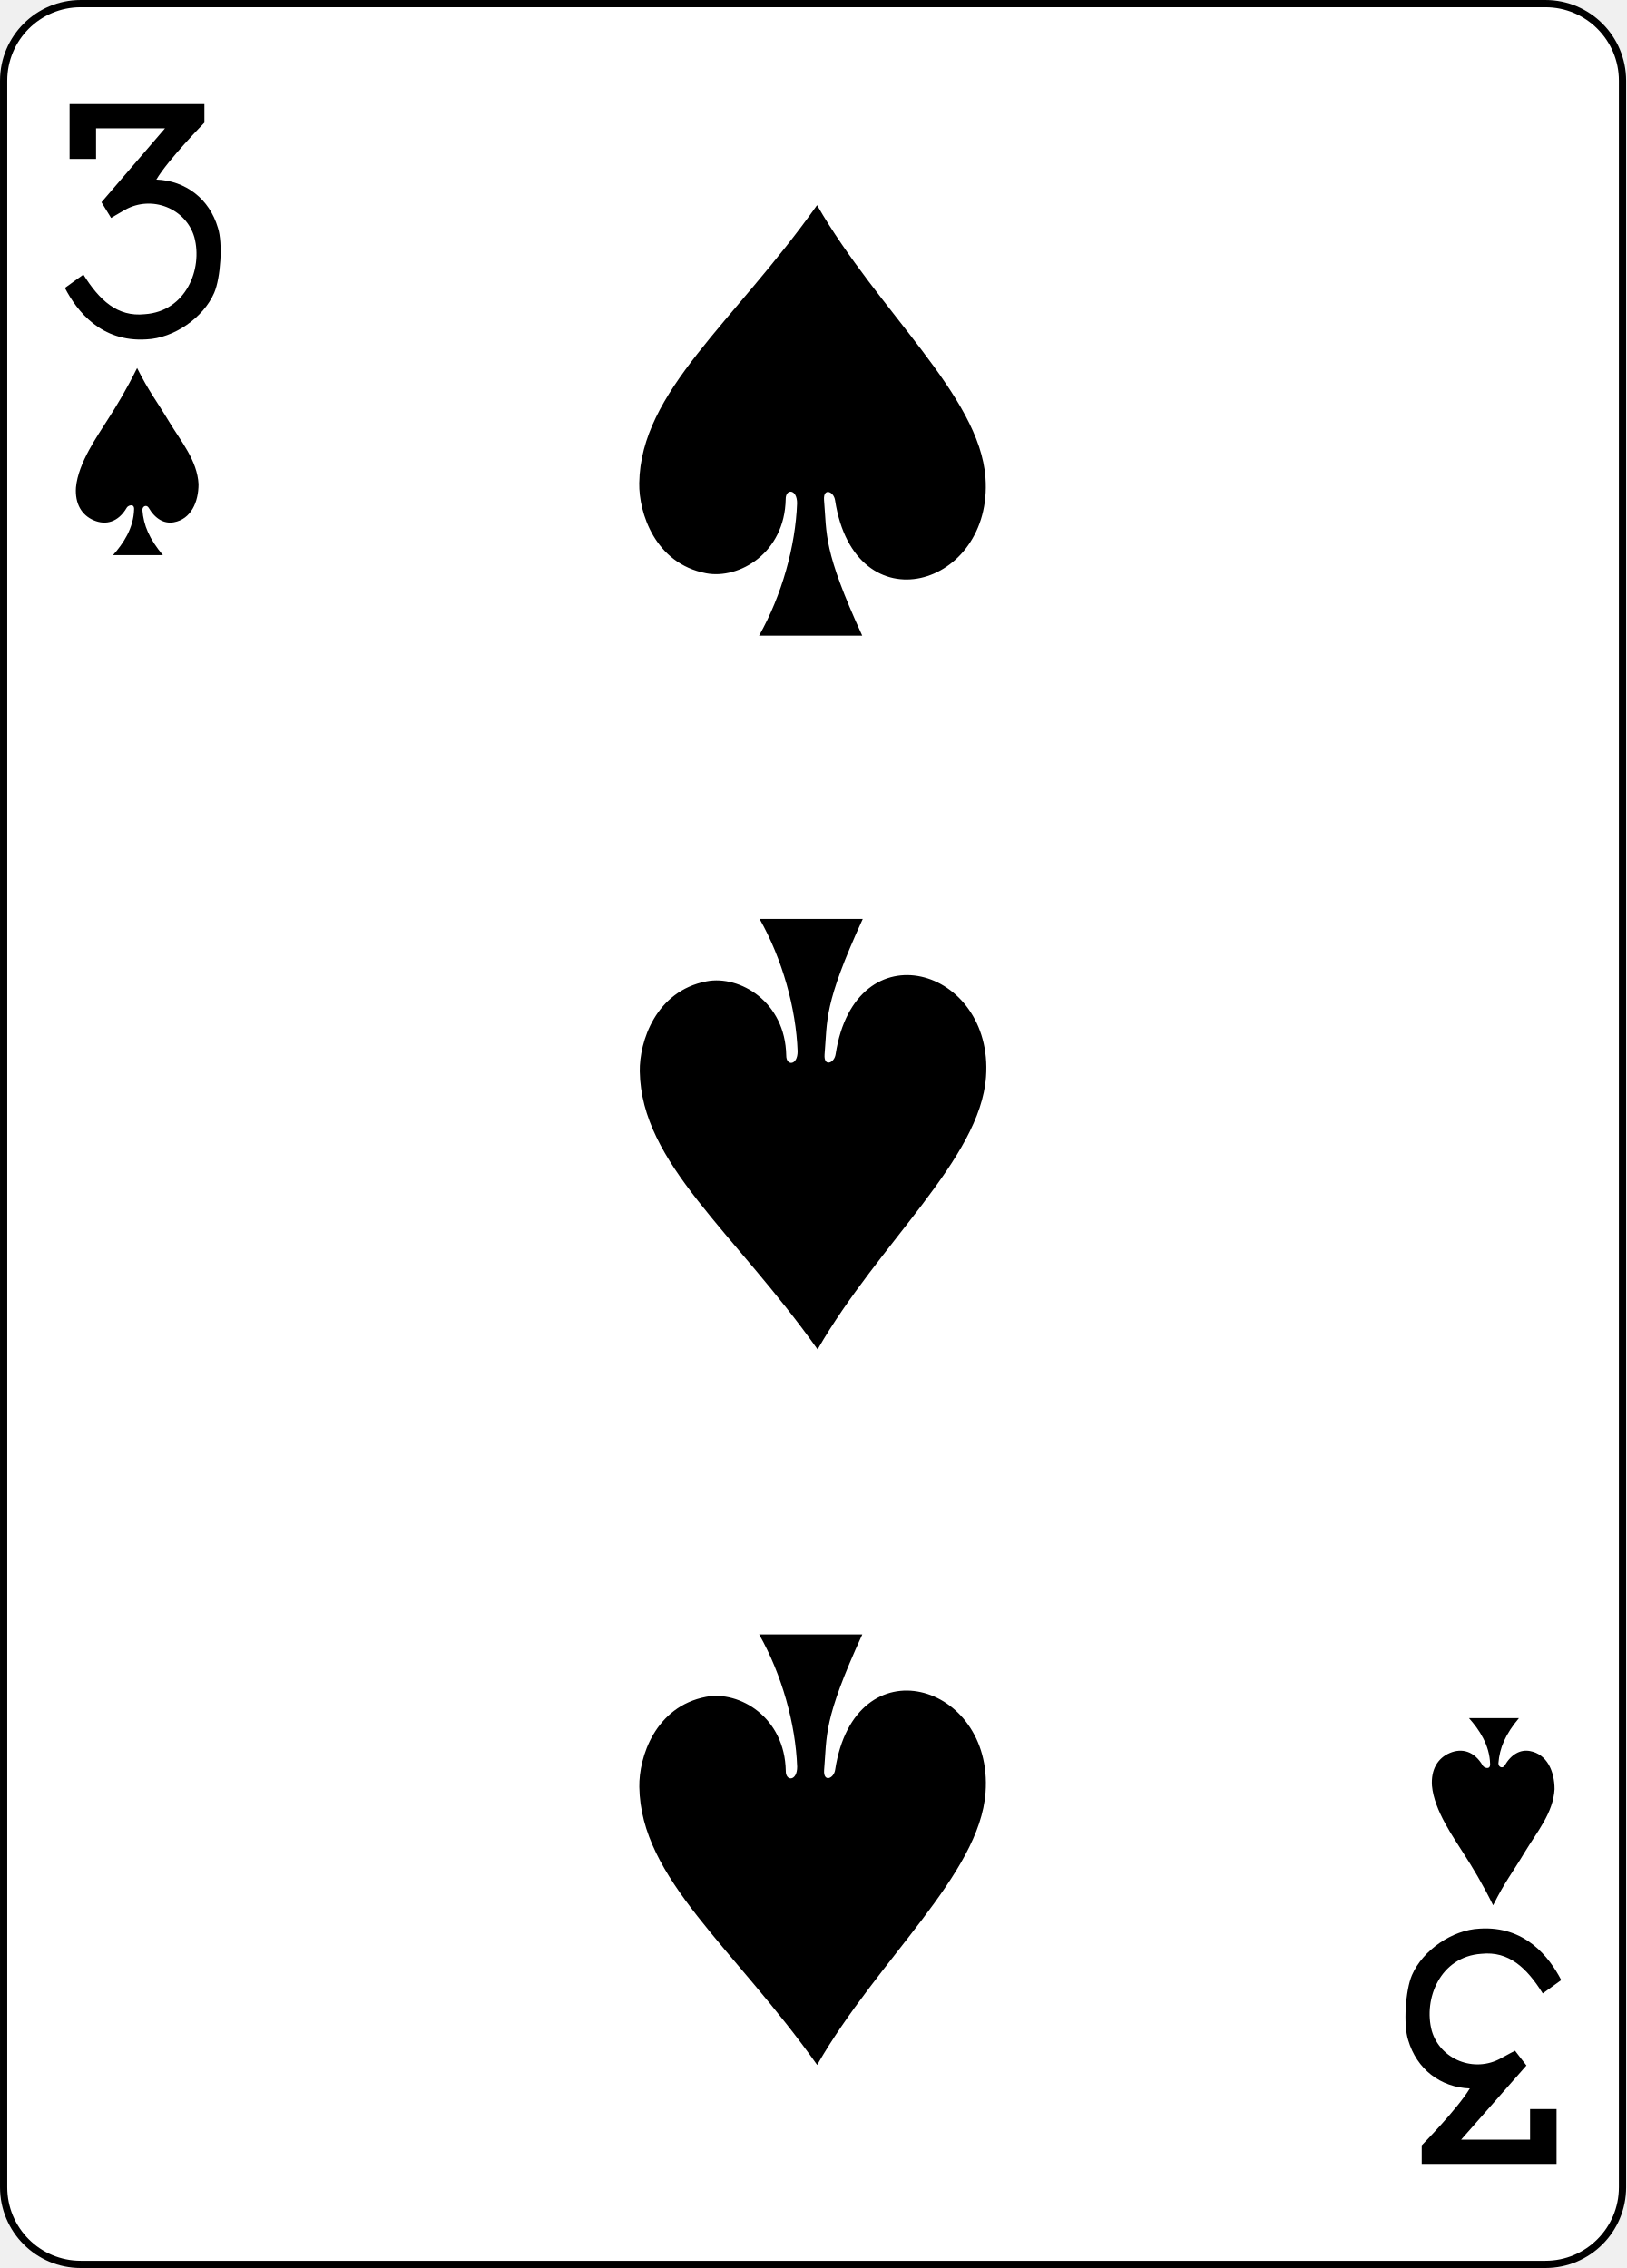
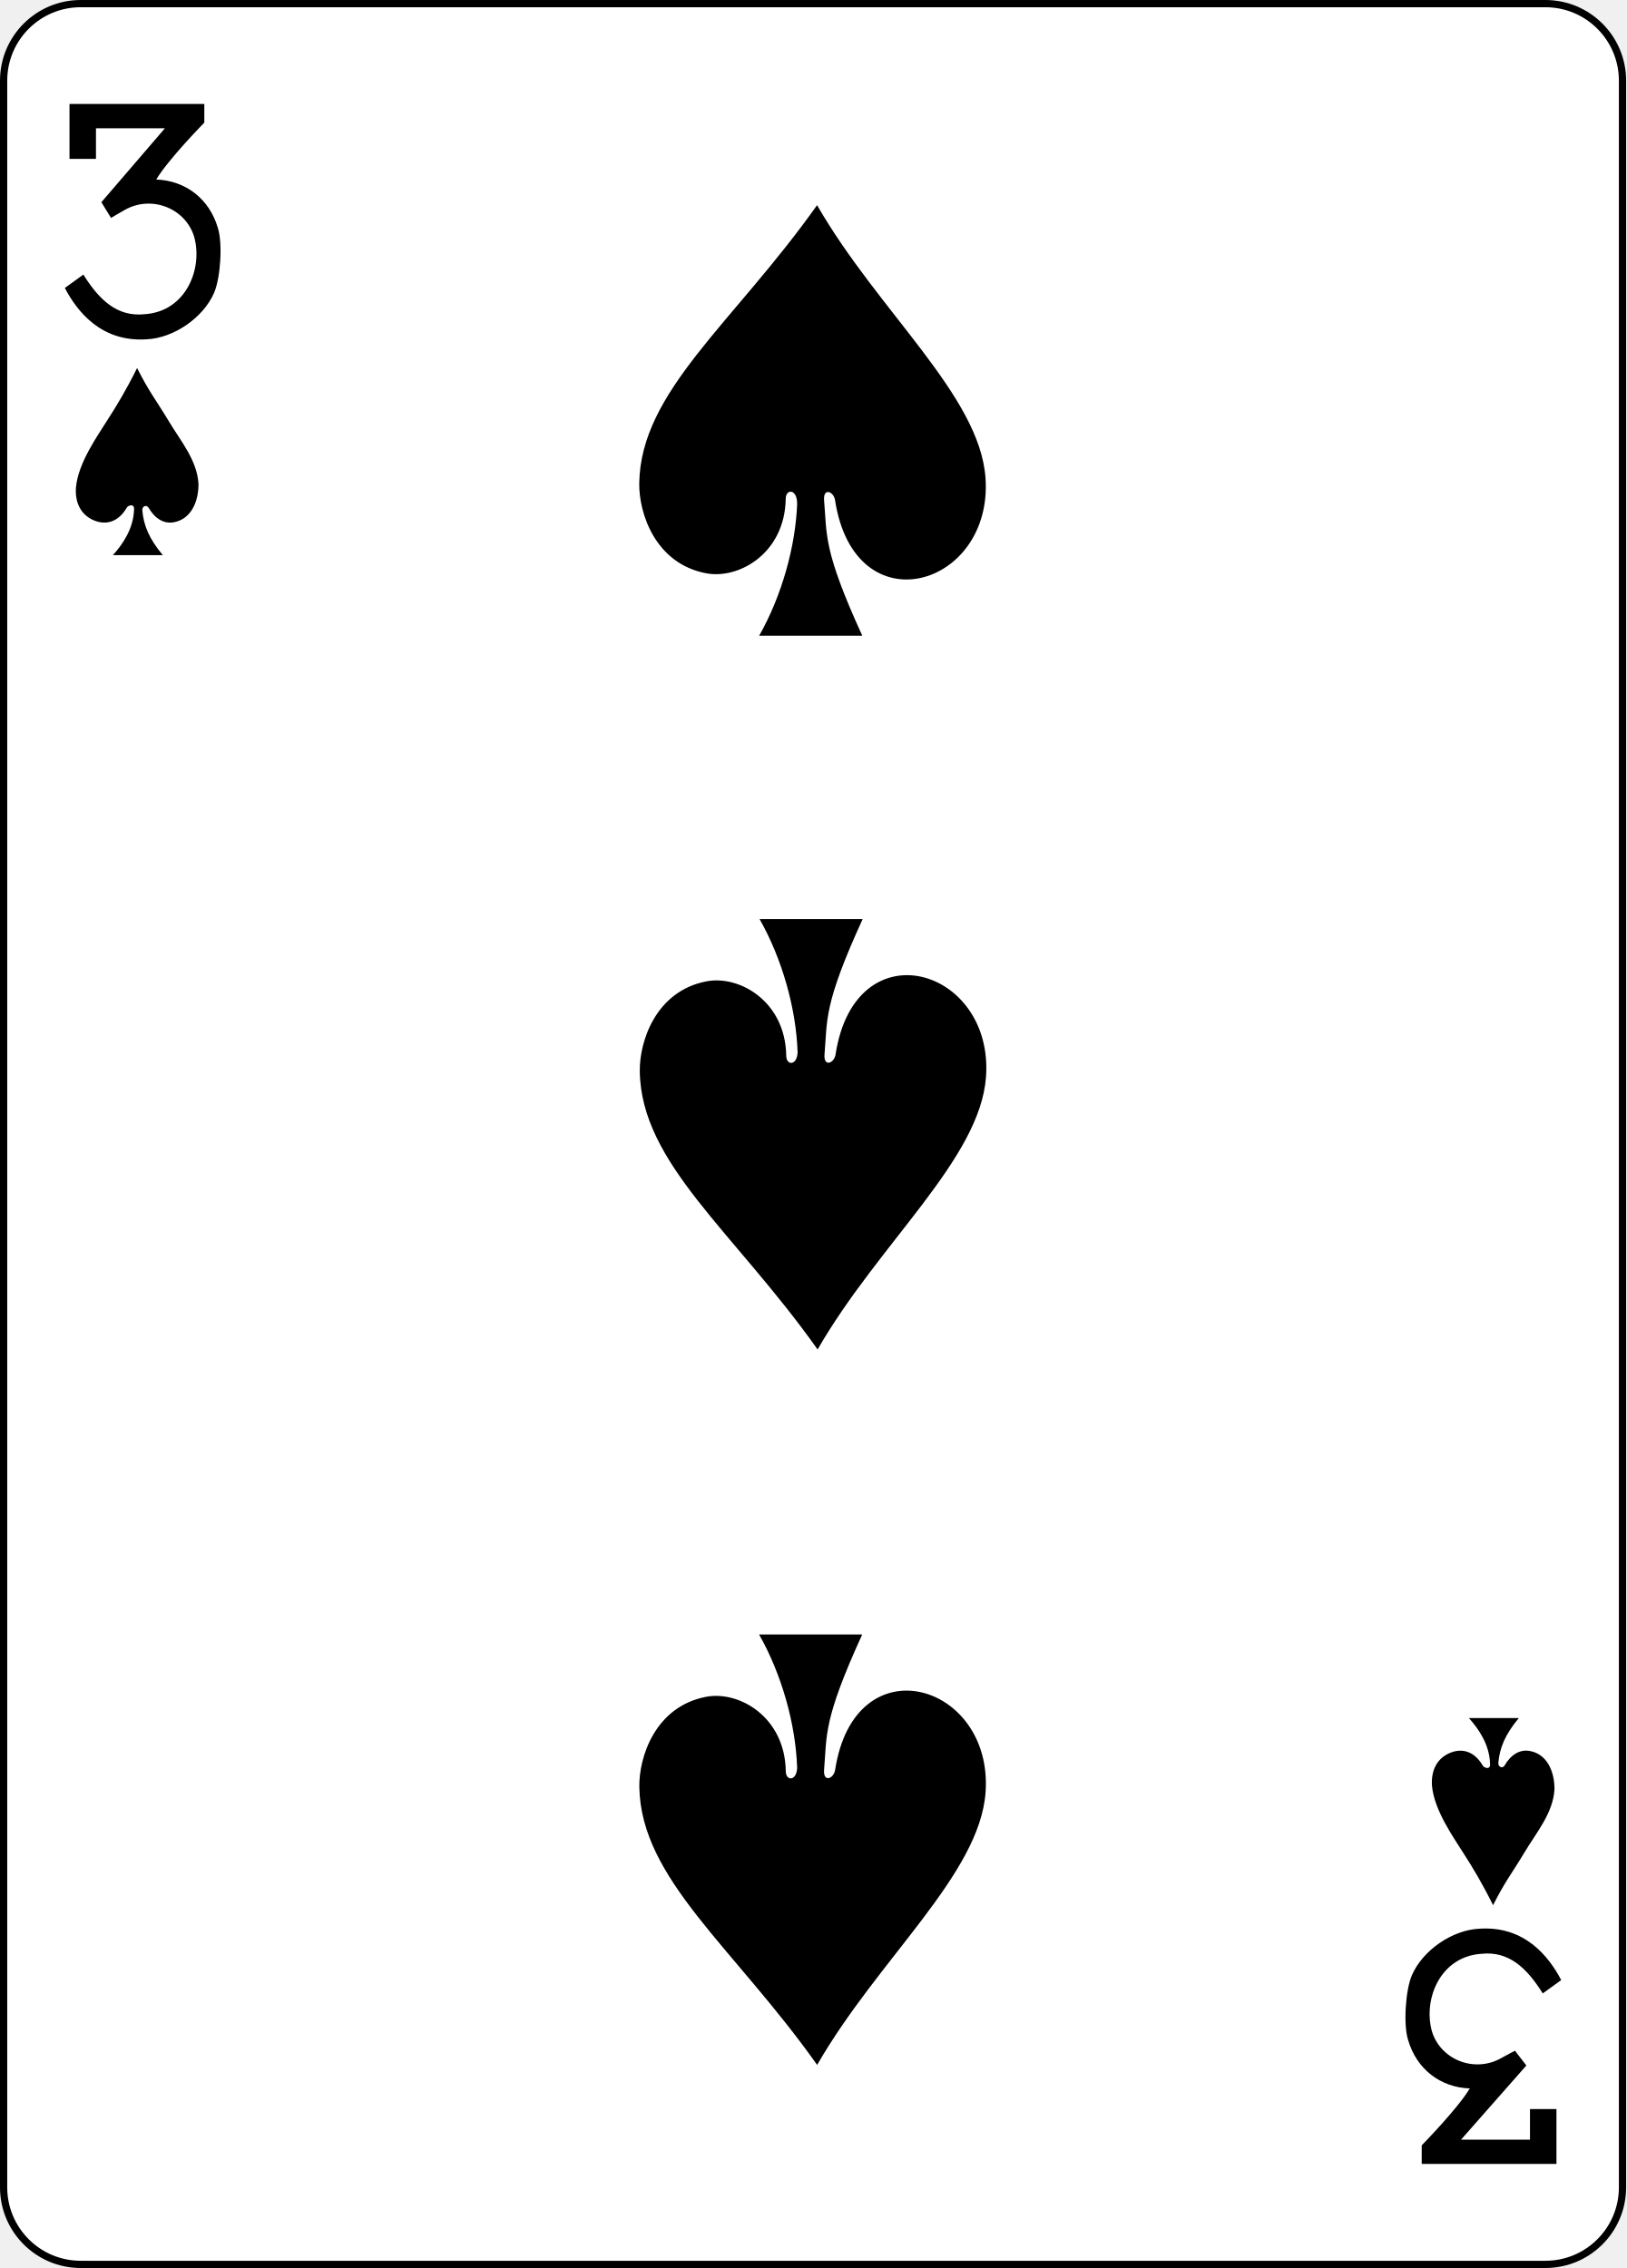
- <svg xmlns="http://www.w3.org/2000/svg" width="224.225" height="312.808" id="svg4423" version="1.1">
-   <defs id="defs4425" />
-   <g id="layer1" transform="translate(-259.9348,-369.7772)">
-     <g transform="translate(-1160.768,92.13511)" id="g3523" style="display:inline">
-       <g id="g8060">
-         <g id="g8890-0" style="display:inline" transform="translate(-5059.956,3024.952)">
-           <rect ry="10.63" rx="10.63" style="display:inline;fill:#ffffff;fill-opacity:1;stroke:#000000;stroke-width:0.997;stroke-miterlimit:4;stroke-dasharray:none;stroke-opacity:1" id="rect6351-2" width="223.228" height="311.811" x="6481.158" y="-2746.811" />
-           <g id="g8582-4" transform="matrix(0.3010621,0,0,0.3010621,5635.595,-1948.954)">
-             <path style="display:inline;fill:#000000;fill-opacity:1" d="m 2836.664,-2519.891 8.461,-6.112 c 7.354,11.738 15.562,19.474 28.118,18.144 18.845,-1.267 26.649,-20.661 22.704,-35.285 -3.809,-13.103 -19.417,-19.495 -31.815,-12.498 -2.924,1.65 -6.305,3.688 -6.305,3.688 l -4.414,-7.194 29.109,-33.863 -31.59,0 0,14.016 -12.122,0 0,-25.128 61.746,0 0,8.529 c 0,0 -16.538,16.837 -22.013,26.066 13.469,0.49 24.323,8.864 28.208,22.116 2.28,6.97 1.255,22.922 -1.716,29.788 -4.961,11.463 -18.548,20.759 -30.962,21.297 -20.828,1.376 -31.893,-12.961 -37.408,-23.562 z" id="path7102-86" />
-             <path id="path7118-50" d="m 3522.005,-1744.688 -8.461,6.112 c -7.354,-11.738 -15.562,-19.474 -28.118,-18.144 -18.845,1.267 -26.649,20.661 -22.704,35.285 3.809,13.103 19.417,19.495 31.815,12.498 2.924,-1.65 6.305,-3.375 6.305,-3.375 l 5.226,6.757 -29.922,33.988 31.59,0 0,-14.016 12.122,0 0,25.128 -61.746,0 0,-8.529 c 0,0 16.538,-16.837 22.013,-26.066 -13.469,-0.49 -24.323,-8.864 -28.208,-22.116 -2.28,-6.97 -1.255,-22.922 1.716,-29.788 4.961,-11.463 18.548,-20.759 30.962,-21.297 20.828,-1.376 31.893,12.961 37.408,23.562 z" style="display:inline;fill:#000000;fill-opacity:1" />
-           </g>
-         </g>
-       </g>
-       <path id="path3196" d="m 1530.612,347.075 c 0.015,-2.026 -1.587,-2.064 -1.569,-0.586 -0.134,7.429 -6.417,11.086 -10.981,10.219 -7.036,-1.338 -9.282,-8.322 -9.215,-12.435 0.207,-12.696 12.988,-22.058 24.52,-38.335 8.45,14.691 22.397,26.23 23.223,37.586 1.098,15.098 -18.009,20.73 -20.737,3.133 -0.176,-1.243 -1.64,-1.801 -1.526,-0.065 0.414,4.823 -0.175,6.831 5.266,18.719 l -14.222,0 c 3.15,-5.555 5.025,-12.375 5.24,-18.236 z" style="display:inline;fill:#000000;fill-opacity:1" />
-       <path id="path3256" d="m 1530.686,422.621 c 0.015,2.026 -1.587,2.064 -1.569,0.586 -0.134,-7.429 -6.417,-11.086 -10.981,-10.219 -7.036,1.338 -9.282,8.322 -9.215,12.435 0.207,12.696 12.988,22.058 24.52,38.335 8.45,-14.691 22.397,-26.23 23.223,-37.586 1.098,-15.098 -18.009,-20.73 -20.737,-3.133 -0.176,1.243 -1.64,1.801 -1.526,0.065 0.414,-4.823 -0.175,-6.831 5.266,-18.719 l -14.222,0 c 3.15,5.555 5.025,12.375 5.24,18.236 z" style="display:inline;fill:#000000;fill-opacity:1" />
-       <path id="path3258" d="m 1530.623,521.302 c 0.015,2.026 -1.587,2.064 -1.569,0.586 -0.134,-7.429 -6.417,-11.086 -10.981,-10.219 -7.036,1.338 -9.282,8.322 -9.215,12.435 0.207,12.696 12.988,22.058 24.52,38.335 8.45,-14.691 22.397,-26.23 23.223,-37.586 1.098,-15.098 -18.009,-20.73 -20.737,-3.133 -0.176,1.243 -1.64,1.801 -1.526,0.065 0.414,-4.823 -0.175,-6.831 5.266,-18.719 l -14.222,0 c 3.15,5.555 5.025,12.375 5.24,18.236 z" style="display:inline;fill:#000000;fill-opacity:1" />
-       <path id="path3312" d="m 1439.195,347.861 c 0.01,-0.872 -0.895,-0.465 -1.018,-0.19 -1.163,1.986 -2.865,2.448 -4.548,1.732 -1.667,-0.709 -2.604,-2.28 -2.454,-4.522 0.31,-3.438 3.035,-7.2 4.355,-9.326 1.252,-1.93 2.628,-4.222 4.077,-7.154 1.697,3.363 2.559,4.321 4.405,7.391 1.626,2.704 3.893,5.353 4.067,8.622 0,2.485 -1.046,4.832 -3.399,5.259 -1.331,0.242 -2.579,-0.442 -3.504,-2.037 -0.282,-0.407 -0.849,-0.195 -0.839,0.362 0.165,2.093 0.955,3.983 2.829,6.212 l -6.887,0 c 1.41,-1.576 2.849,-3.704 2.915,-6.349 z" style="display:inline;fill:#000000;fill-opacity:1" />
-       <path style="display:inline;fill:#000000;fill-opacity:1" d="m 1626.177,520.961 c 0.01,0.872 -0.895,0.465 -1.018,0.19 -1.163,-1.986 -2.865,-2.448 -4.548,-1.732 -1.667,0.709 -2.604,2.28 -2.454,4.522 0.31,3.438 3.035,7.2 4.355,9.326 1.252,1.93 2.628,4.222 4.077,7.154 1.697,-3.363 2.559,-4.321 4.405,-7.392 1.626,-2.704 3.893,-5.353 4.067,-8.622 0,-2.485 -1.046,-4.832 -3.399,-5.259 -1.331,-0.242 -2.579,0.442 -3.504,2.037 -0.282,0.407 -0.849,0.195 -0.839,-0.362 0.165,-2.093 0.955,-3.983 2.829,-6.212 l -6.887,0 c 1.41,1.576 2.849,3.704 2.915,6.349 z" id="path3334" />
-     </g>
+ <svg xmlns="http://www.w3.org/2000/svg" width="224.225" height="312.808">
+   <g transform="translate(-6480.66 2747.31)">
+     <rect ry="10.63" rx="10.63" width="223.228" height="311.811" x="6481.158" y="-2746.811" fill="#fff" stroke="#000" stroke-width=".997" />
+     <path d="M6489.607-2707.598l2.547-1.84c2.214 3.534 4.685 5.863 8.465 5.463 5.67-.382 8.02-6.22 6.83-10.623-1.15-3.945-5.85-5.87-9.58-3.763-.88.49-1.9 1.11-1.9 1.11l-1.33-2.17 8.764-10.2h-9.51v4.22h-3.65v-7.566h18.59v2.57s-4.98 5.07-6.628 7.846c4.054.15 7.322 2.67 8.49 6.66.688 2.1.38 6.902-.515 8.97-1.494 3.45-5.584 6.25-9.32 6.41-6.27.414-9.604-3.9-11.264-7.094zm206.33 233.384l-2.547 1.84c-2.214-3.533-4.685-5.863-8.465-5.462-5.674.382-8.023 6.22-6.836 10.623 1.14 3.945 5.84 5.87 9.57 3.763.88-.497 1.9-1.016 1.9-1.016l1.57 2.034-9.01 10.232h9.51v-4.22h3.65v7.566h-18.58v-2.568s4.98-5.07 6.627-7.847c-4.056-.14-7.324-2.66-8.494-6.65-.686-2.1-.377-6.9.517-8.97 1.494-3.45 5.584-6.25 9.322-6.41 6.27-.413 9.602 3.9 11.262 7.09z" />
  </g>
+   <path d="M109.91 69.433c.014-2.026-1.588-2.065-1.57-.586-.134 7.43-6.416 11.086-10.98 10.22-7.037-1.34-9.282-8.323-9.215-12.437.207-12.696 12.988-22.058 24.52-38.334 8.45 14.69 22.397 26.23 23.223 37.585 1.098 15.1-18.01 20.73-20.737 3.14-.17-1.24-1.64-1.8-1.52-.062.418 4.823-.17 6.83 5.27 18.72h-14.22c3.15-5.555 5.024-12.375 5.24-18.236zm.073 75.547c.015 2.024-1.587 2.063-1.57.585-.133-7.43-6.415-11.087-10.98-10.22-7.035 1.338-9.28 8.323-9.214 12.436.2 12.7 12.98 22.06 24.52 38.34 8.45-14.69 22.39-26.23 23.22-37.58 1.1-15.098-18.01-20.73-20.74-3.133-.18 1.244-1.64 1.8-1.53.066.414-4.822-.176-6.83 5.265-18.72h-14.22c3.15 5.556 5.025 12.376 5.24 18.237zm-.063 98.68c.014 2.026-1.587 2.064-1.57.586-.133-7.43-6.416-11.087-10.98-10.22-7.036 1.34-9.282 8.323-9.214 12.436.207 12.697 12.987 22.06 24.52 38.335 8.45-14.69 22.397-26.23 23.223-37.586 1.09-15.09-18.01-20.72-20.74-3.13-.18 1.25-1.64 1.8-1.53.07.41-4.82-.178-6.83 5.262-18.72h-14.22c3.15 5.558 5.024 12.378 5.24 18.24zM18.49 70.22c.01-.873-.894-.466-1.016-.19-1.164 1.984-2.865 2.446-4.548 1.73-1.668-.71-2.605-2.28-2.454-4.522.31-3.438 3.035-7.2 4.355-9.326 1.252-1.93 2.628-4.222 4.076-7.154 1.698 3.363 2.56 4.32 4.406 7.39 1.62 2.706 3.89 5.354 4.06 8.624 0 2.485-1.05 4.832-3.4 5.26-1.33.24-2.58-.442-3.506-2.038-.28-.406-.85-.194-.84.362.166 2.094.956 3.983 2.83 6.212H15.57c1.41-1.576 2.85-3.704 2.916-6.35zm186.983 173.1c.01.87-.895.463-1.018.19-1.163-1.987-2.864-2.45-4.547-1.733-1.668.71-2.605 2.28-2.454 4.522.31 3.43 3.035 7.2 4.355 9.32 1.25 1.93 2.62 4.22 4.07 7.15 1.7-3.364 2.56-4.32 4.4-7.392 1.626-2.704 3.893-5.353 4.068-8.62 0-2.486-1.046-4.83-3.4-5.26-1.33-.24-2.578.44-3.503 2.036-.28.406-.85.194-.84-.363.166-2.09.956-3.98 2.83-6.21h-6.887c1.41 1.577 2.85 3.704 2.917 6.35z" />
</svg>
